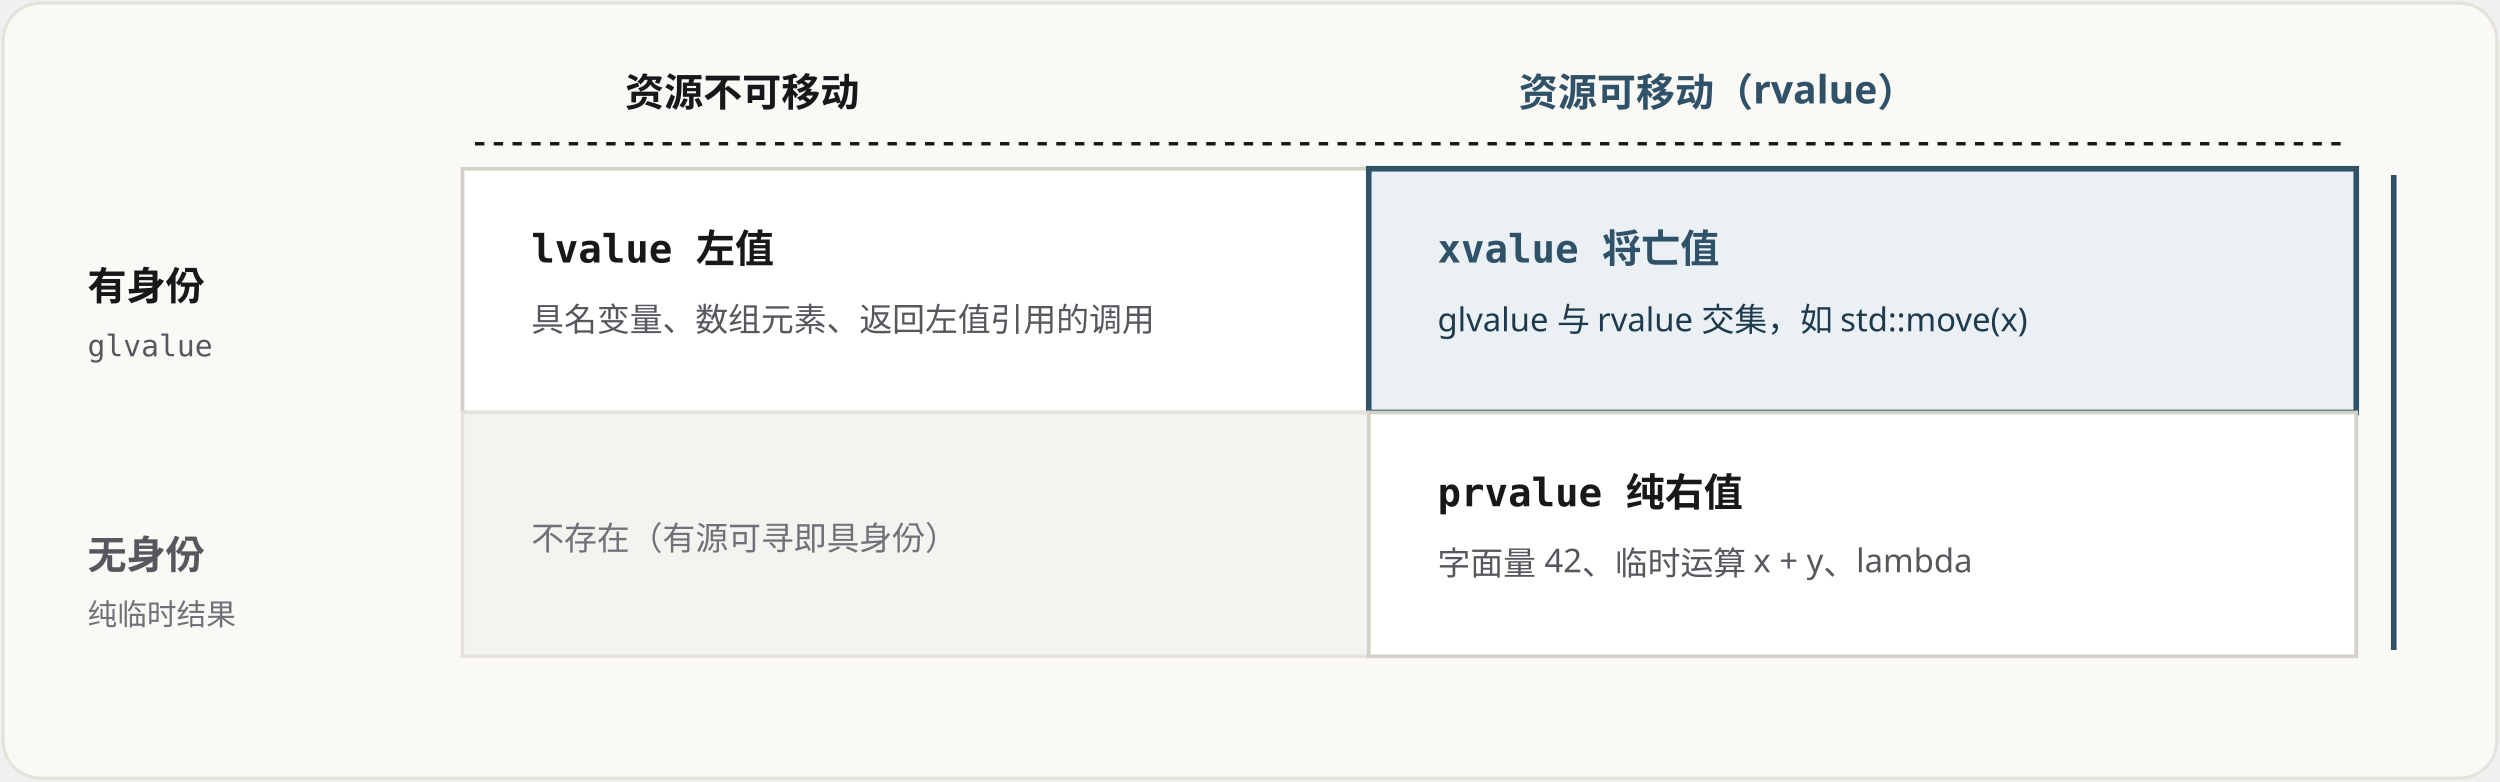
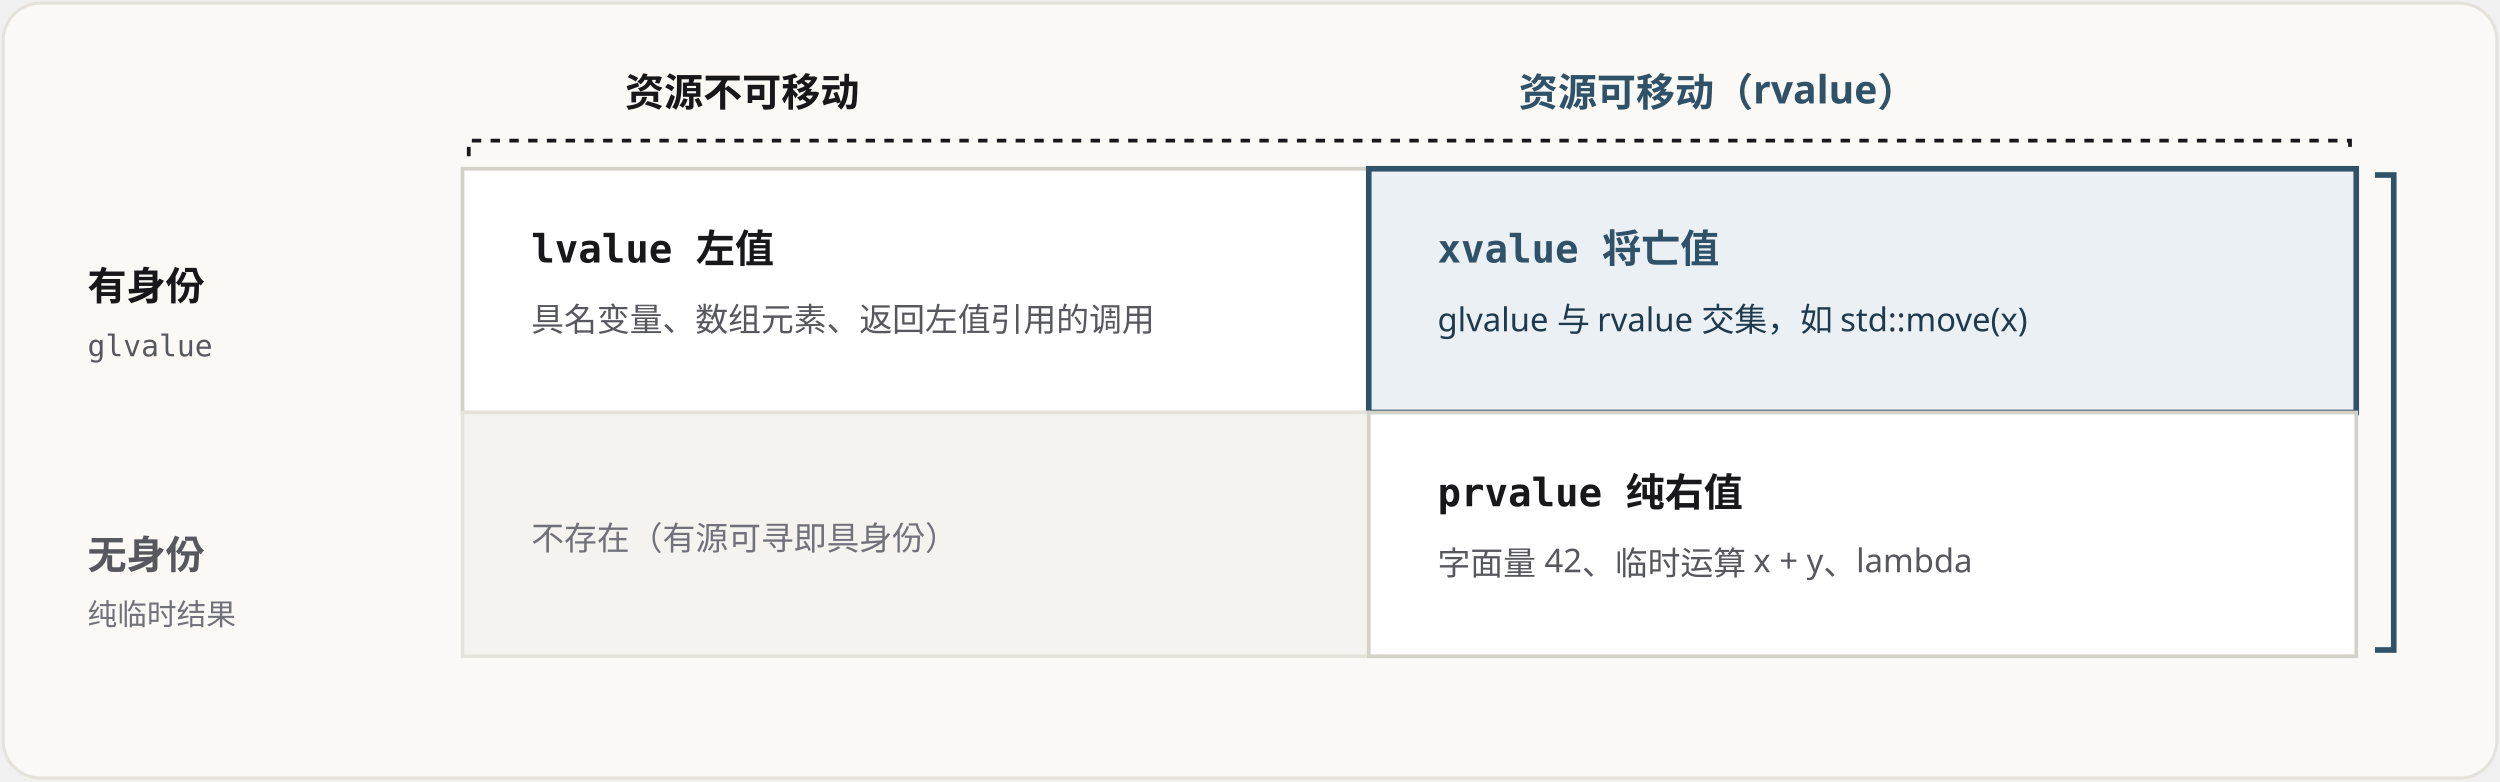
<svg xmlns="http://www.w3.org/2000/svg" viewBox="0 0 800 250" width="800" height="250" font-family="'DM Sans Variable','PingFang SC','Microsoft YaHei',sans-serif">
  <rect x="1" y="1" width="798" height="248" rx="12" fill="#faf9f6" stroke="#e4e2db" stroke-width="1" />
  <text x="200" y="34" font-size="12.5" font-weight="600" fill="#18181b">资源不可移动</text>
  <text x="486" y="34" font-size="12.5" font-weight="600" fill="#2f5268">资源可移动（rvalue）</text>
  <text x="28" y="96" font-size="12.5" font-weight="600" fill="#18181b">有身份</text>
  <text x="28" y="114" font-size="9.5" font-family="'JetBrains Mono Variable',monospace" fill="#57575e">glvalue</text>
  <text x="28" y="182" font-size="12.5" font-weight="600" fill="#57575e">无身份</text>
  <text x="28" y="200" font-size="9.5" fill="#71717a">纯临时结果</text>
  <rect x="148" y="54" width="290" height="78" fill="#ffffff" stroke="#d4d1c8" stroke-width="1.2" />
  <text x="170" y="84" font-size="12.5" font-weight="600" fill="#18181b" font-family="'JetBrains Mono Variable',monospace">lvalue 左值</text>
  <text x="170" y="106" font-size="10.5" fill="#57575e">具名变量、数组元素、返回左值引用的调用</text>
  <rect x="438" y="54" width="316" height="78" fill="#eaf0f4" stroke="#2f5268" stroke-width="1.8" />
  <text x="460" y="84" font-size="12.5" font-weight="600" fill="#2f5268" font-family="'JetBrains Mono Variable',monospace">xvalue 将亡值</text>
  <text x="460" y="106" font-size="10.5" fill="#1e3a4c">glvalue 与 rvalue 交集，如 std::move(x)</text>
  <rect x="148" y="132" width="290" height="78" fill="#f4f3ef" stroke="#e4e2db" stroke-width="1.1" />
  <text x="170" y="176" font-size="10.5" fill="#71717a">不存在（有源可寻即具身份）</text>
  <rect x="438" y="132" width="316" height="78" fill="#ffffff" stroke="#d4d1c8" stroke-width="1.2" />
  <text x="460" y="162" font-size="12.5" font-weight="600" fill="#18181b" font-family="'JetBrains Mono Variable',monospace">prvalue 纯右值</text>
  <text x="460" y="184" font-size="10.5" fill="#57575e">字面量 42、临时运算 x + y、lambda</text>
-   <path d="M 152 46 L 750 46" fill="none" stroke="#18181b" stroke-width="1.1" stroke-dasharray="3 3" />
-   <path d="M 766 56 L 766 208" fill="none" stroke="#2f5268" stroke-width="1.8" />
+   <path d="M 150 50 L 150 45 L 752 45 L 752 50" fill="none" stroke="#18181b" stroke-width="1.2" stroke-dasharray="3 3" />
+   <path d="M 760 56 L 766 56 L 766 208 L 760 208" fill="none" stroke="#2f5268" stroke-width="1.8" />
</svg>
